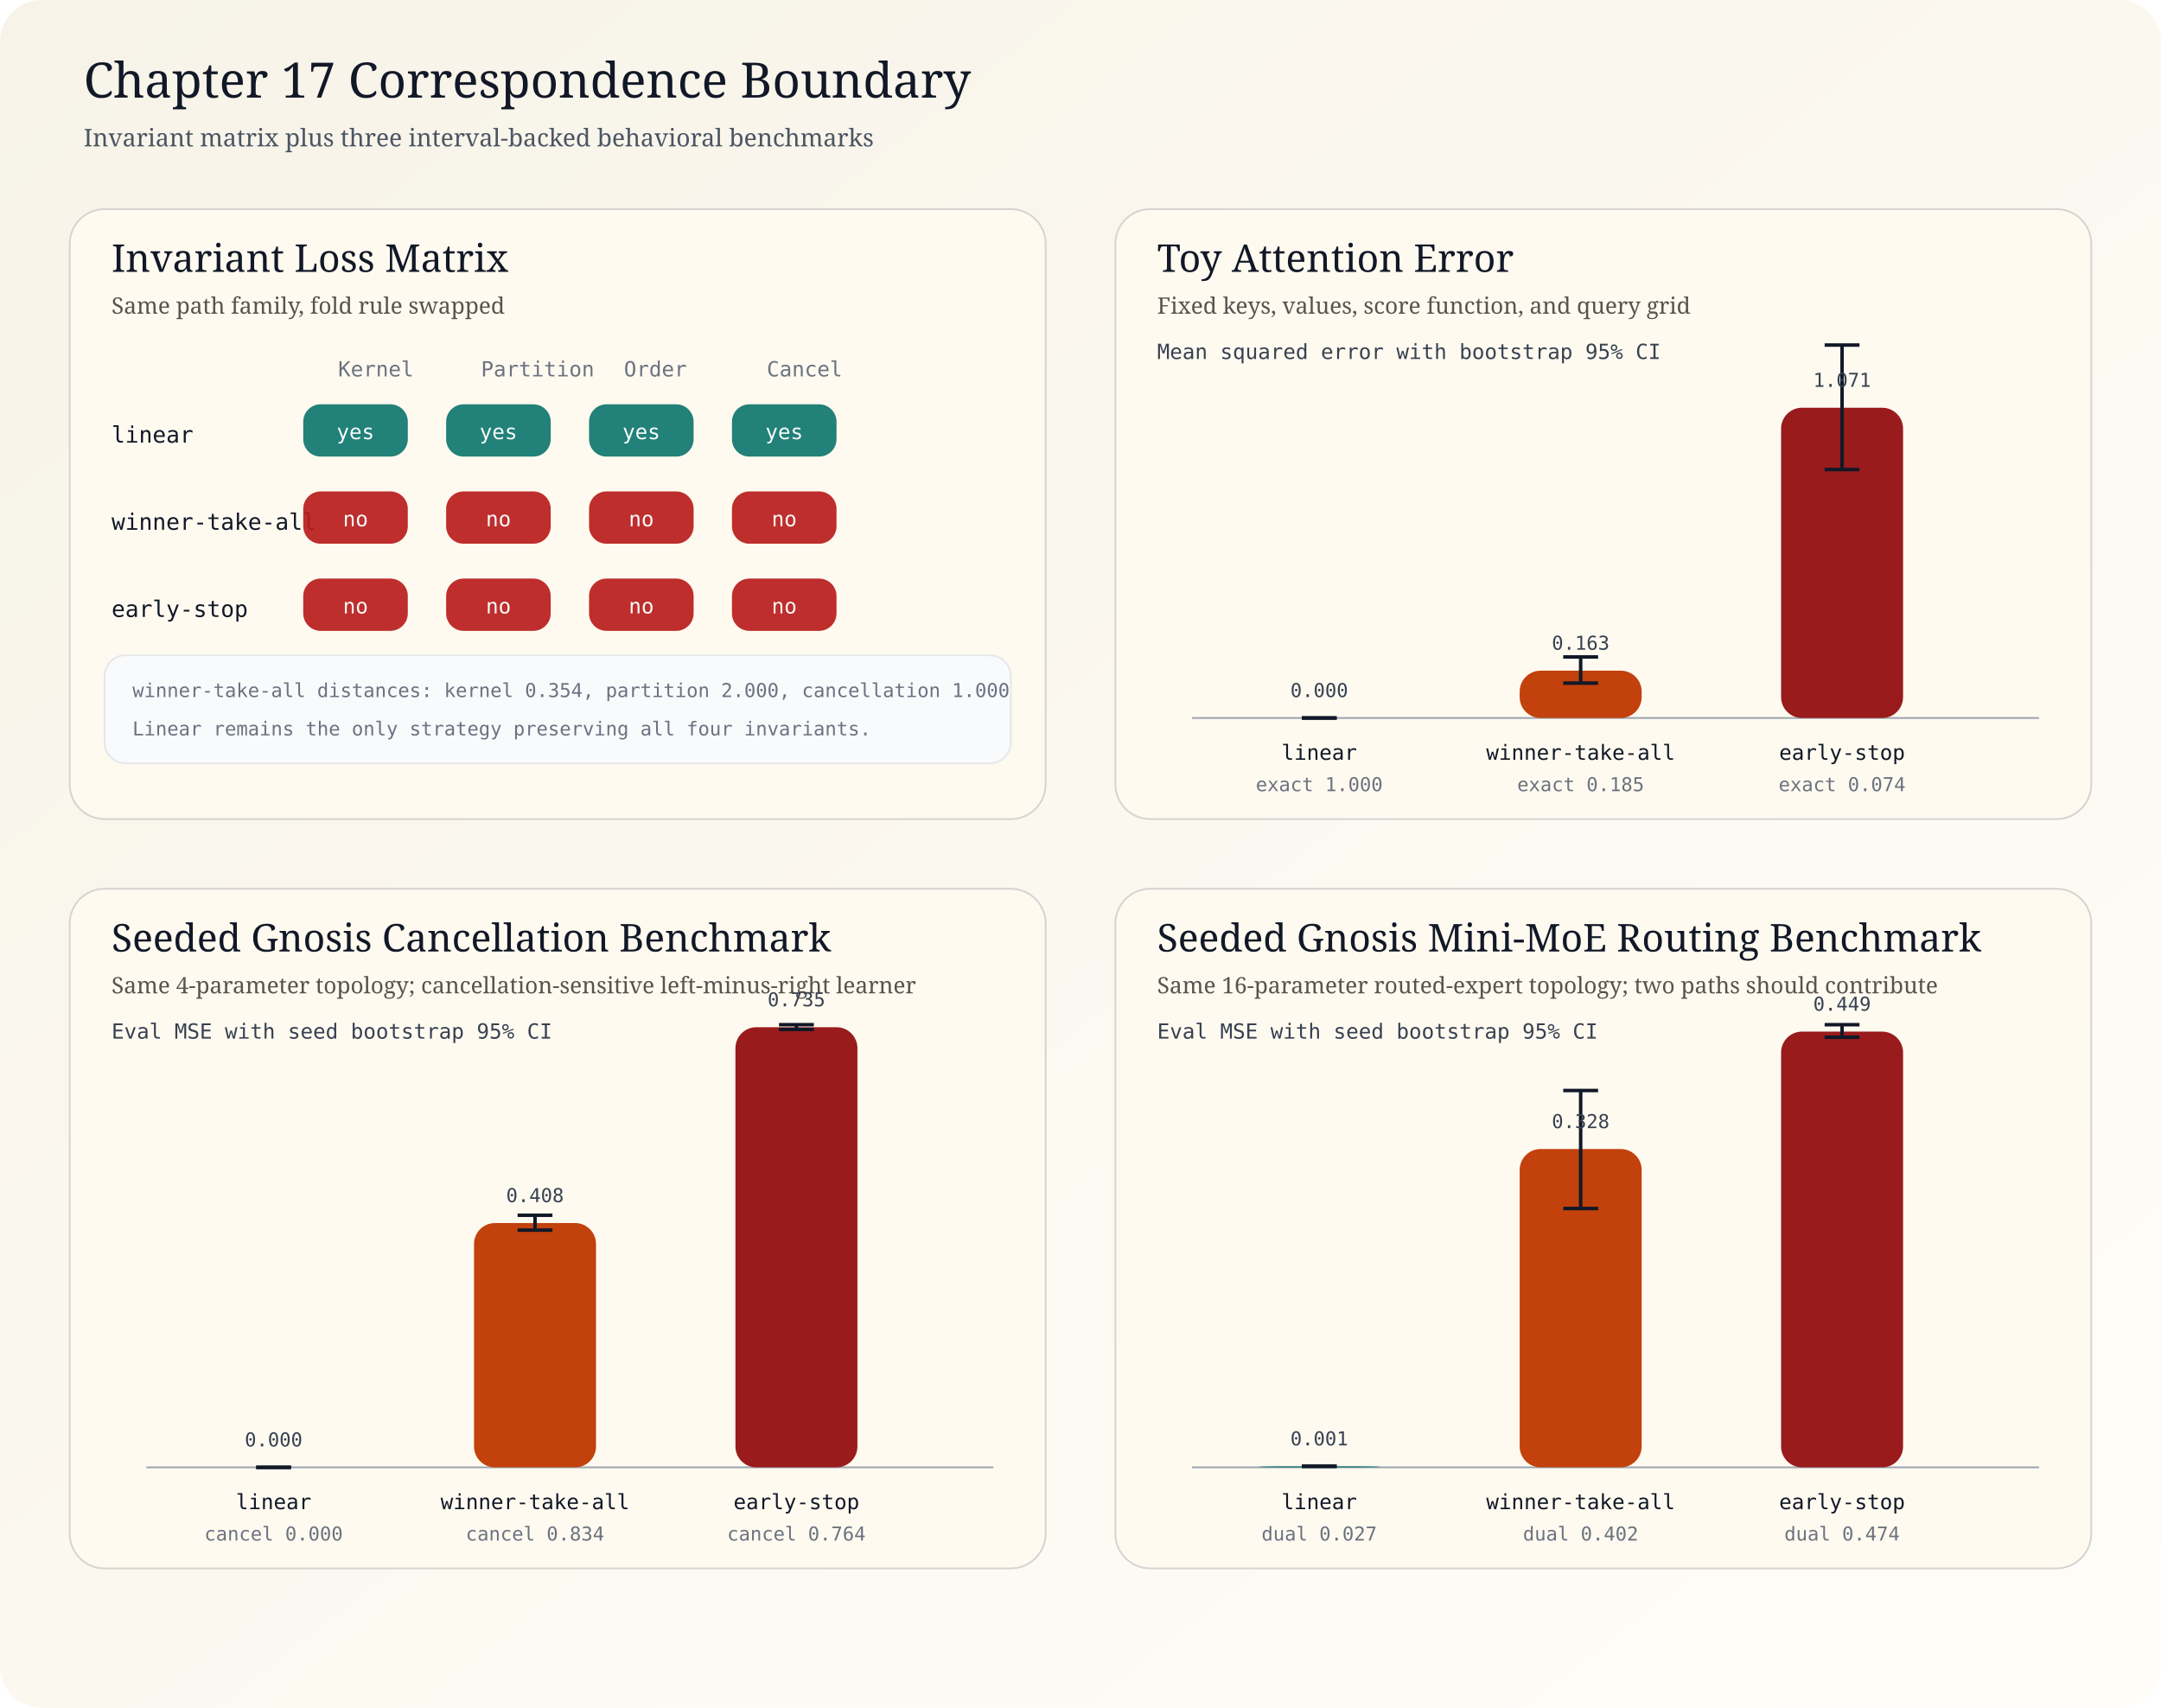
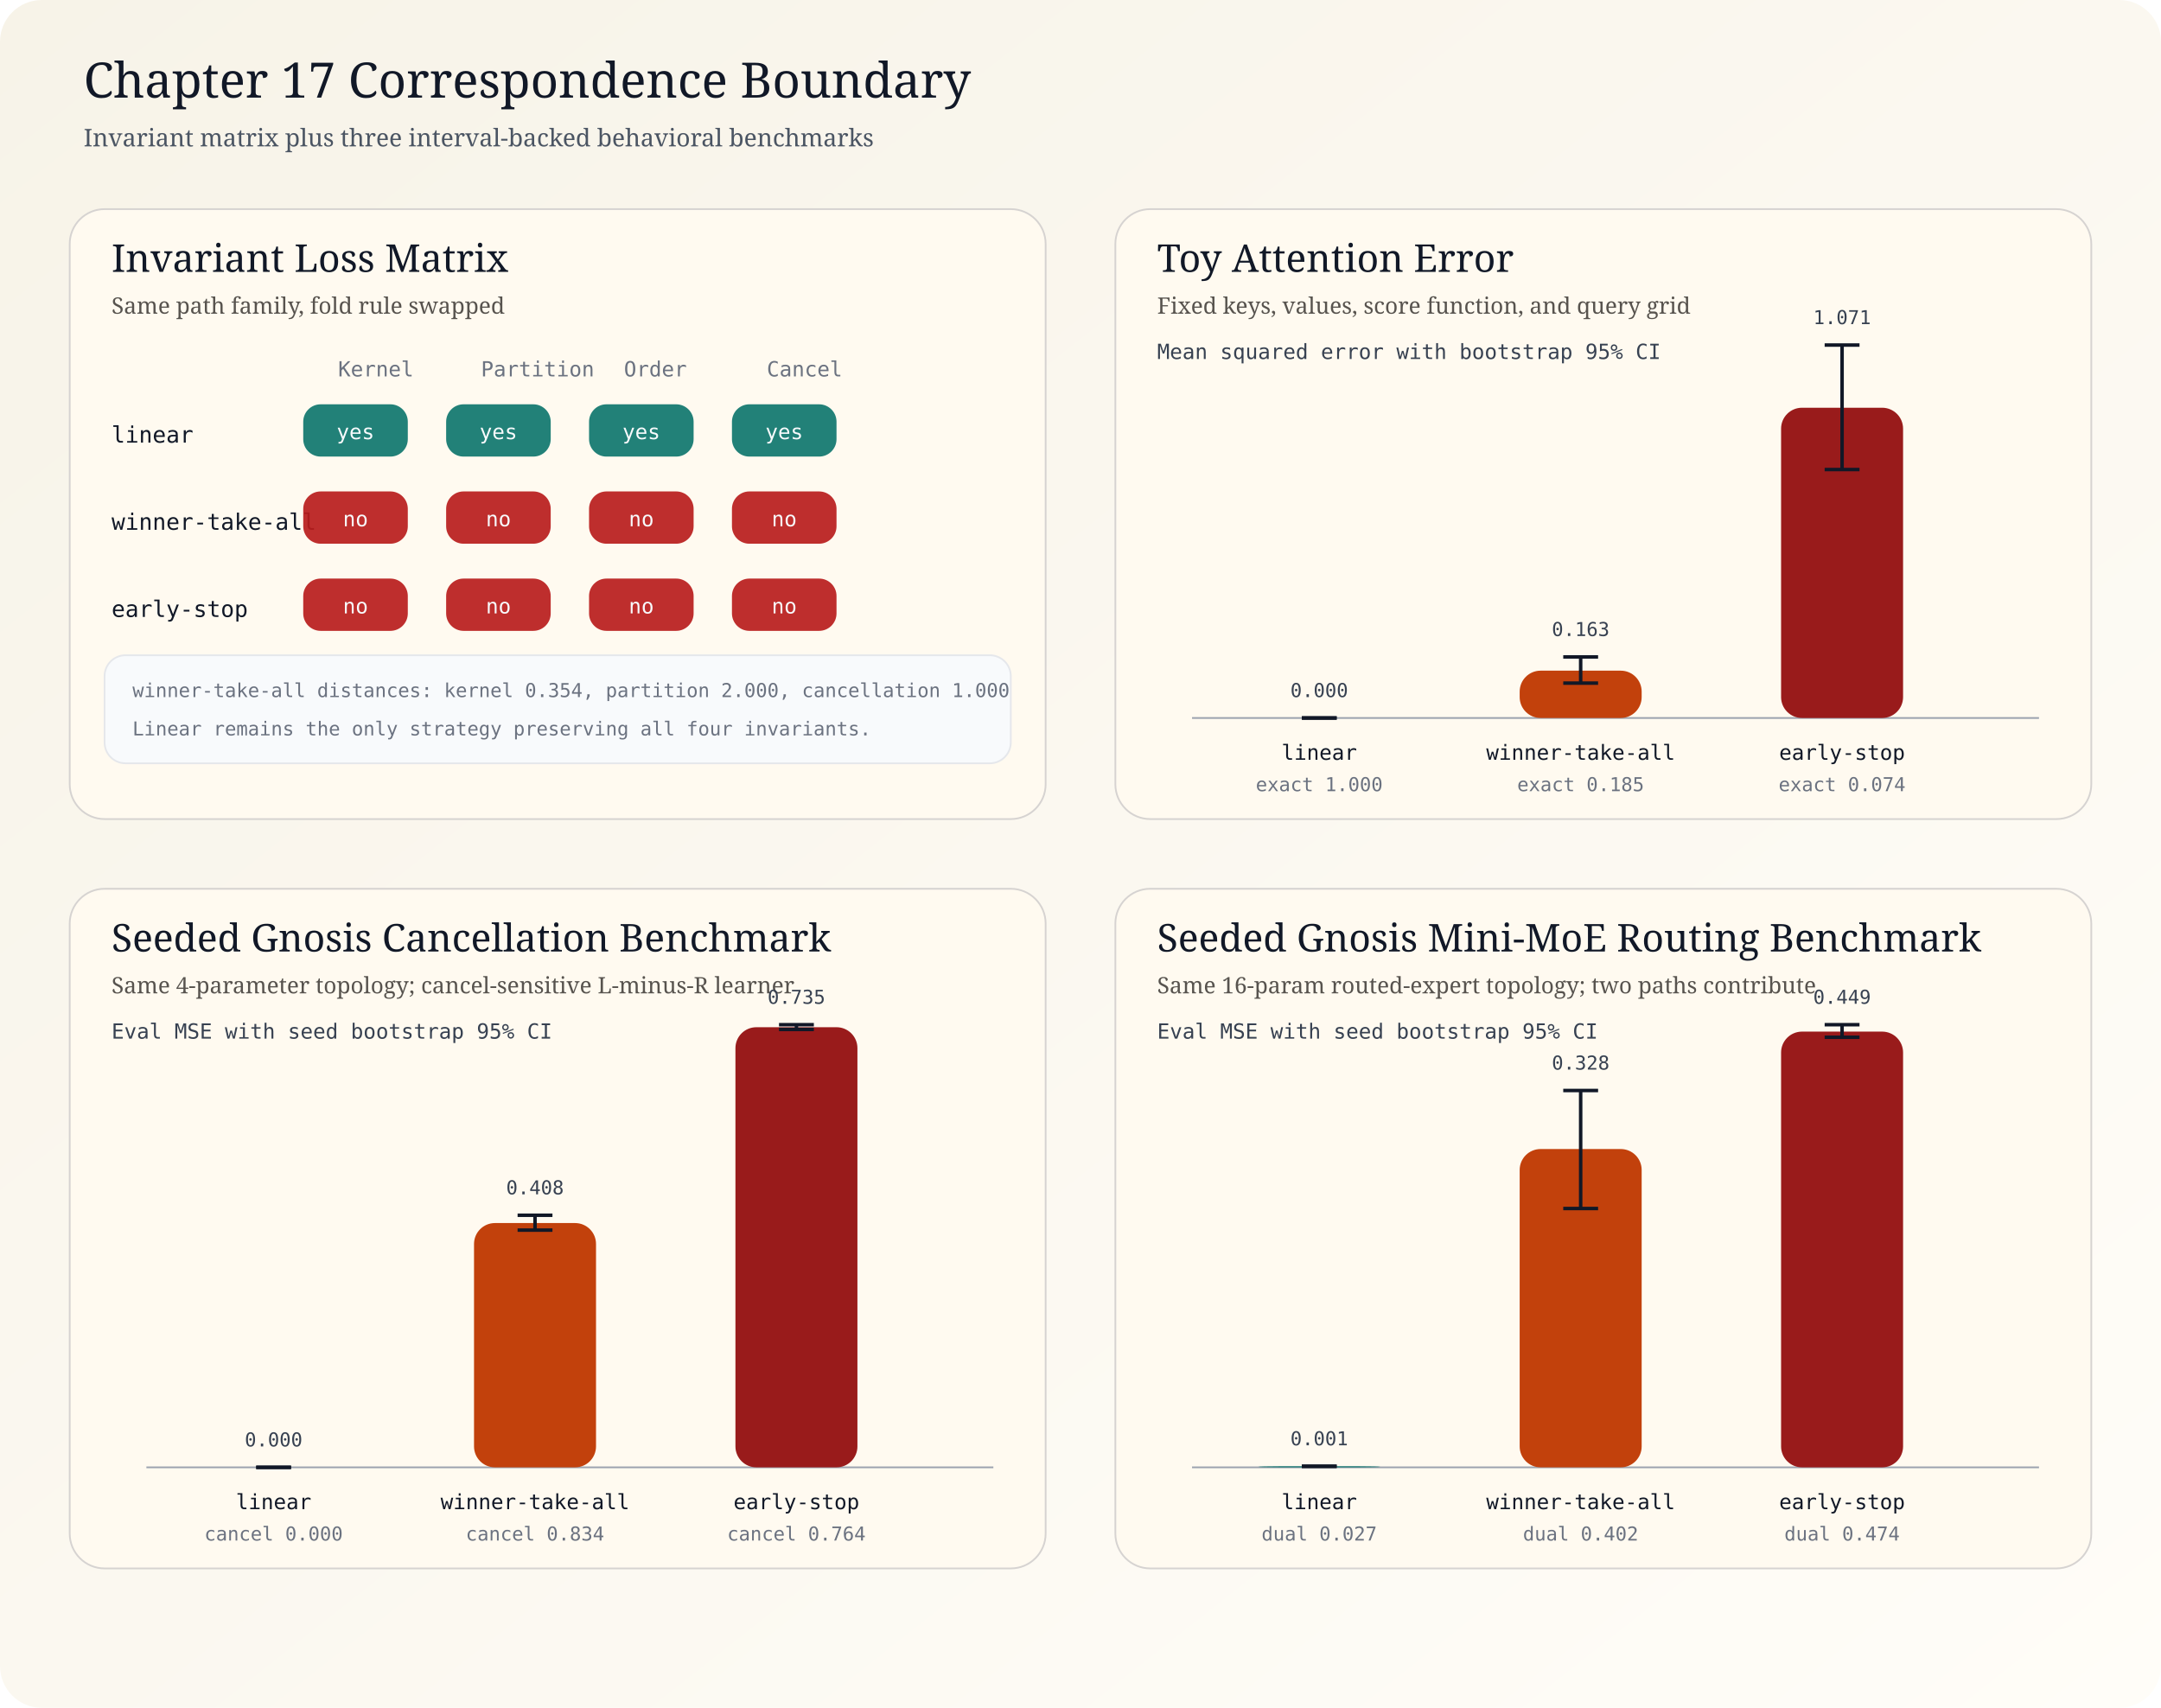
<svg xmlns="http://www.w3.org/2000/svg" width="1240" height="980" viewBox="0 0 1240 980" role="img" aria-labelledby="title desc">
  <defs>
    <linearGradient id="bg" x1="0%" y1="0%" x2="100%" y2="100%">
      <stop offset="0%" stop-color="#f7f3e8" />
      <stop offset="100%" stop-color="#fffdf8" />
    </linearGradient>
  </defs>
  <rect width="1240" height="980" fill="url(#bg)" rx="24" />
  <text x="48" y="56" font-family="Georgia, serif" font-size="28" fill="#111827">Chapter 17 Correspondence Boundary</text>
  <text x="48" y="84" font-family="Georgia, serif" font-size="14" fill="#4b5563">Invariant matrix plus three interval-backed behavioral benchmarks</text>
  <rect x="40" y="120" width="560" height="350" rx="20" fill="#fffaf0" stroke="#d6d3d1" />
  <text x="64" y="156" font-family="Georgia, serif" font-size="22" fill="#111827">Invariant Loss Matrix</text>
  <text x="64" y="180" font-family="Georgia, serif" font-size="13" fill="#57534e">Same path family, fold rule swapped</text>
  <text x="194" y="216" font-family="ui-monospace, SFMono-Regular, monospace" font-size="12" fill="#6b7280">Kernel</text>
  <text x="276" y="216" font-family="ui-monospace, SFMono-Regular, monospace" font-size="12" fill="#6b7280">Partition</text>
  <text x="358" y="216" font-family="ui-monospace, SFMono-Regular, monospace" font-size="12" fill="#6b7280">Order</text>
  <text x="440" y="216" font-family="ui-monospace, SFMono-Regular, monospace" font-size="12" fill="#6b7280">Cancel</text>
  <text x="64" y="254" font-family="ui-monospace, SFMono-Regular, monospace" font-size="13" fill="#111827">linear</text>
  <rect x="174" y="232" width="60" height="30" rx="10" fill="#0f766e" opacity="0.92" />
  <text x="204" y="252" text-anchor="middle" font-family="ui-monospace, SFMono-Regular, monospace" font-size="12" fill="#f8fafc">yes</text>
  <rect x="256" y="232" width="60" height="30" rx="10" fill="#0f766e" opacity="0.92" />
  <text x="286" y="252" text-anchor="middle" font-family="ui-monospace, SFMono-Regular, monospace" font-size="12" fill="#f8fafc">yes</text>
  <rect x="338" y="232" width="60" height="30" rx="10" fill="#0f766e" opacity="0.92" />
  <text x="368" y="252" text-anchor="middle" font-family="ui-monospace, SFMono-Regular, monospace" font-size="12" fill="#f8fafc">yes</text>
  <rect x="420" y="232" width="60" height="30" rx="10" fill="#0f766e" opacity="0.92" />
  <text x="450" y="252" text-anchor="middle" font-family="ui-monospace, SFMono-Regular, monospace" font-size="12" fill="#f8fafc">yes</text>
  <text x="64" y="304" font-family="ui-monospace, SFMono-Regular, monospace" font-size="13" fill="#111827">winner-take-all</text>
  <rect x="174" y="282" width="60" height="30" rx="10" fill="#b91c1c" opacity="0.92" />
  <text x="204" y="302" text-anchor="middle" font-family="ui-monospace, SFMono-Regular, monospace" font-size="12" fill="#f8fafc">no</text>
  <rect x="256" y="282" width="60" height="30" rx="10" fill="#b91c1c" opacity="0.92" />
  <text x="286" y="302" text-anchor="middle" font-family="ui-monospace, SFMono-Regular, monospace" font-size="12" fill="#f8fafc">no</text>
  <rect x="338" y="282" width="60" height="30" rx="10" fill="#b91c1c" opacity="0.92" />
  <text x="368" y="302" text-anchor="middle" font-family="ui-monospace, SFMono-Regular, monospace" font-size="12" fill="#f8fafc">no</text>
  <rect x="420" y="282" width="60" height="30" rx="10" fill="#b91c1c" opacity="0.92" />
  <text x="450" y="302" text-anchor="middle" font-family="ui-monospace, SFMono-Regular, monospace" font-size="12" fill="#f8fafc">no</text>
  <text x="64" y="354" font-family="ui-monospace, SFMono-Regular, monospace" font-size="13" fill="#111827">early-stop</text>
  <rect x="174" y="332" width="60" height="30" rx="10" fill="#b91c1c" opacity="0.92" />
  <text x="204" y="352" text-anchor="middle" font-family="ui-monospace, SFMono-Regular, monospace" font-size="12" fill="#f8fafc">no</text>
  <rect x="256" y="332" width="60" height="30" rx="10" fill="#b91c1c" opacity="0.92" />
  <text x="286" y="352" text-anchor="middle" font-family="ui-monospace, SFMono-Regular, monospace" font-size="12" fill="#f8fafc">no</text>
  <rect x="338" y="332" width="60" height="30" rx="10" fill="#b91c1c" opacity="0.92" />
  <text x="368" y="352" text-anchor="middle" font-family="ui-monospace, SFMono-Regular, monospace" font-size="12" fill="#f8fafc">no</text>
  <rect x="420" y="332" width="60" height="30" rx="10" fill="#b91c1c" opacity="0.92" />
  <text x="450" y="352" text-anchor="middle" font-family="ui-monospace, SFMono-Regular, monospace" font-size="12" fill="#f8fafc">no</text>
  <rect x="60" y="376" width="520" height="62" rx="12" fill="#f8fafc" stroke="#e5e7eb" />
  <text x="76" y="400" font-family="ui-monospace, SFMono-Regular, monospace" font-size="11" fill="#6b7280">winner-take-all distances: kernel 0.354, partition 2.000, cancellation 1.000</text>
  <text x="76" y="422" font-family="ui-monospace, SFMono-Regular, monospace" font-size="11" fill="#6b7280">Linear remains the only strategy preserving all four invariants.</text>
  <rect x="640" y="120" width="560" height="350" rx="20" fill="#fffaf0" stroke="#d6d3d1" />
  <text x="664" y="156" font-family="Georgia, serif" font-size="22" fill="#111827">Toy Attention Error</text>
  <text x="664" y="180" font-family="Georgia, serif" font-size="13" fill="#57534e">Fixed keys, values, score function, and query grid</text>
  <text x="664" y="206" font-family="ui-monospace, SFMono-Regular, monospace" font-size="12" fill="#374151">Mean squared error with bootstrap 95% CI</text>
  <line x1="684" y1="412" x2="1170" y2="412" stroke="#9ca3af" stroke-width="1" />
  <rect x="722" y="412" width="70" height="0" rx="12" fill="#0f766e" />
  <line x1="757" y1="412" x2="757" y2="412" stroke="#111827" stroke-width="2" />
  <line x1="747" y1="412" x2="767" y2="412" stroke="#111827" stroke-width="2" />
  <line x1="747" y1="412" x2="767" y2="412" stroke="#111827" stroke-width="2" />
  <text x="757" y="400" text-anchor="middle" font-family="ui-monospace, SFMono-Regular, monospace" font-size="11" fill="#374151">0.000</text>
  <text x="757" y="436" text-anchor="middle" font-family="ui-monospace, SFMono-Regular, monospace" font-size="12" fill="#111827">linear</text>
  <text x="757" y="454" text-anchor="middle" font-family="ui-monospace, SFMono-Regular, monospace" font-size="11" fill="#6b7280">exact 1.000</text>
  <rect x="872" y="384.845" width="70" height="27.155" rx="12" fill="#c2410c" />
  <line x1="907" y1="376.97" x2="907" y2="391.99" stroke="#111827" stroke-width="2" />
  <line x1="897" y1="376.97" x2="917" y2="376.97" stroke="#111827" stroke-width="2" />
  <line x1="897" y1="391.99" x2="917" y2="391.99" stroke="#111827" stroke-width="2" />
-   <text x="907" y="372.845" text-anchor="middle" font-family="ui-monospace, SFMono-Regular, monospace" font-size="11" fill="#374151">0.163</text>
+   <text x="907" y="364.97" text-anchor="middle" font-family="ui-monospace, SFMono-Regular, monospace" font-size="11" fill="#374151">0.163</text>
  <text x="907" y="436" text-anchor="middle" font-family="ui-monospace, SFMono-Regular, monospace" font-size="12" fill="#111827">winner-take-all</text>
  <text x="907" y="454" text-anchor="middle" font-family="ui-monospace, SFMono-Regular, monospace" font-size="11" fill="#6b7280">exact 0.185</text>
  <rect x="1022" y="233.966" width="70" height="178.034" rx="12" fill="#991b1b" />
  <line x1="1057" y1="198" x2="1057" y2="269.438" stroke="#111827" stroke-width="2" />
  <line x1="1047" y1="198" x2="1067" y2="198" stroke="#111827" stroke-width="2" />
  <line x1="1047" y1="269.438" x2="1067" y2="269.438" stroke="#111827" stroke-width="2" />
-   <text x="1057" y="221.966" text-anchor="middle" font-family="ui-monospace, SFMono-Regular, monospace" font-size="11" fill="#374151">1.071</text>
+   <text x="1057" y="186" text-anchor="middle" font-family="ui-monospace, SFMono-Regular, monospace" font-size="11" fill="#374151">1.071</text>
  <text x="1057" y="436" text-anchor="middle" font-family="ui-monospace, SFMono-Regular, monospace" font-size="12" fill="#111827">early-stop</text>
  <text x="1057" y="454" text-anchor="middle" font-family="ui-monospace, SFMono-Regular, monospace" font-size="11" fill="#6b7280">exact 0.074</text>
  <rect x="40" y="510" width="560" height="390" rx="20" fill="#fffaf0" stroke="#d6d3d1" />
  <text x="64" y="546" font-family="Georgia, serif" font-size="22" fill="#111827">Seeded Gnosis Cancellation Benchmark</text>
-   <text x="64" y="570" font-family="Georgia, serif" font-size="13" fill="#57534e">Same 4-parameter topology; cancellation-sensitive left-minus-right learner</text>
+   <text x="64" y="570" font-family="Georgia, serif" font-size="13" fill="#57534e">Same 4-parameter topology; cancel-sensitive L-minus-R learner</text>
  <text x="64" y="596" font-family="ui-monospace, SFMono-Regular, monospace" font-size="12" fill="#374151">Eval MSE with seed bootstrap 95% CI</text>
  <line x1="84" y1="842" x2="570" y2="842" stroke="#9ca3af" stroke-width="1" />
  <rect x="122" y="842" width="70" height="5.104102989017804e-29" rx="12" fill="#0f766e" />
  <line x1="157" y1="842" x2="157" y2="842" stroke="#111827" stroke-width="2" />
  <line x1="147" y1="842" x2="167" y2="842" stroke="#111827" stroke-width="2" />
  <line x1="147" y1="842" x2="167" y2="842" stroke="#111827" stroke-width="2" />
  <text x="157" y="830" text-anchor="middle" font-family="ui-monospace, SFMono-Regular, monospace" font-size="11" fill="#374151">0.000</text>
  <text x="157" y="866" text-anchor="middle" font-family="ui-monospace, SFMono-Regular, monospace" font-size="12" fill="#111827">linear</text>
  <text x="157" y="884" text-anchor="middle" font-family="ui-monospace, SFMono-Regular, monospace" font-size="11" fill="#6b7280">cancel 0.000</text>
  <rect x="272" y="701.82" width="70" height="140.18" rx="12" fill="#c2410c" />
  <line x1="307" y1="697.345" x2="307" y2="705.876" stroke="#111827" stroke-width="2" />
  <line x1="297" y1="697.345" x2="317" y2="697.345" stroke="#111827" stroke-width="2" />
  <line x1="297" y1="705.876" x2="317" y2="705.876" stroke="#111827" stroke-width="2" />
-   <text x="307" y="689.82" text-anchor="middle" font-family="ui-monospace, SFMono-Regular, monospace" font-size="11" fill="#374151">0.408</text>
+   <text x="307" y="685.345" text-anchor="middle" font-family="ui-monospace, SFMono-Regular, monospace" font-size="11" fill="#374151">0.408</text>
  <text x="307" y="866" text-anchor="middle" font-family="ui-monospace, SFMono-Regular, monospace" font-size="12" fill="#111827">winner-take-all</text>
  <text x="307" y="884" text-anchor="middle" font-family="ui-monospace, SFMono-Regular, monospace" font-size="11" fill="#6b7280">cancel 0.834</text>
  <rect x="422" y="589.445" width="70" height="252.555" rx="12" fill="#991b1b" />
  <line x1="457" y1="588" x2="457" y2="590.727" stroke="#111827" stroke-width="2" />
  <line x1="447" y1="588" x2="467" y2="588" stroke="#111827" stroke-width="2" />
  <line x1="447" y1="590.727" x2="467" y2="590.727" stroke="#111827" stroke-width="2" />
-   <text x="457" y="577.445" text-anchor="middle" font-family="ui-monospace, SFMono-Regular, monospace" font-size="11" fill="#374151">0.735</text>
+   <text x="457" y="576" text-anchor="middle" font-family="ui-monospace, SFMono-Regular, monospace" font-size="11" fill="#374151">0.735</text>
  <text x="457" y="866" text-anchor="middle" font-family="ui-monospace, SFMono-Regular, monospace" font-size="12" fill="#111827">early-stop</text>
  <text x="457" y="884" text-anchor="middle" font-family="ui-monospace, SFMono-Regular, monospace" font-size="11" fill="#6b7280">cancel 0.764</text>
  <rect x="640" y="510" width="560" height="390" rx="20" fill="#fffaf0" stroke="#d6d3d1" />
  <text x="664" y="546" font-family="Georgia, serif" font-size="22" fill="#111827">Seeded Gnosis Mini-MoE Routing Benchmark</text>
-   <text x="664" y="570" font-family="Georgia, serif" font-size="13" fill="#57534e">Same 16-parameter routed-expert topology; two paths should contribute</text>
+   <text x="664" y="570" font-family="Georgia, serif" font-size="13" fill="#57534e">Same 16-param routed-expert topology; two paths contribute</text>
  <text x="664" y="596" font-family="ui-monospace, SFMono-Regular, monospace" font-size="12" fill="#374151">Eval MSE with seed bootstrap 95% CI</text>
  <line x1="684" y1="842" x2="1170" y2="842" stroke="#9ca3af" stroke-width="1" />
  <rect x="722" y="841.394" width="70" height="0.606" rx="12" fill="#0f766e" />
  <line x1="757" y1="841.356" x2="757" y2="841.436" stroke="#111827" stroke-width="2" />
  <line x1="747" y1="841.356" x2="767" y2="841.356" stroke="#111827" stroke-width="2" />
  <line x1="747" y1="841.436" x2="767" y2="841.436" stroke="#111827" stroke-width="2" />
-   <text x="757" y="829.394" text-anchor="middle" font-family="ui-monospace, SFMono-Regular, monospace" font-size="11" fill="#374151">0.001</text>
+   <text x="757" y="829.356" text-anchor="middle" font-family="ui-monospace, SFMono-Regular, monospace" font-size="11" fill="#374151">0.001</text>
  <text x="757" y="866" text-anchor="middle" font-family="ui-monospace, SFMono-Regular, monospace" font-size="12" fill="#111827">linear</text>
  <text x="757" y="884" text-anchor="middle" font-family="ui-monospace, SFMono-Regular, monospace" font-size="11" fill="#6b7280">dual 0.027</text>
  <rect x="872" y="659.347" width="70" height="182.653" rx="12" fill="#c2410c" />
  <line x1="907" y1="625.763" x2="907" y2="693.475" stroke="#111827" stroke-width="2" />
  <line x1="897" y1="625.763" x2="917" y2="625.763" stroke="#111827" stroke-width="2" />
  <line x1="897" y1="693.475" x2="917" y2="693.475" stroke="#111827" stroke-width="2" />
-   <text x="907" y="647.347" text-anchor="middle" font-family="ui-monospace, SFMono-Regular, monospace" font-size="11" fill="#374151">0.328</text>
+   <text x="907" y="613.763" text-anchor="middle" font-family="ui-monospace, SFMono-Regular, monospace" font-size="11" fill="#374151">0.328</text>
  <text x="907" y="866" text-anchor="middle" font-family="ui-monospace, SFMono-Regular, monospace" font-size="12" fill="#111827">winner-take-all</text>
  <text x="907" y="884" text-anchor="middle" font-family="ui-monospace, SFMono-Regular, monospace" font-size="11" fill="#6b7280">dual 0.402</text>
  <rect x="1022" y="591.964" width="70" height="250.036" rx="12" fill="#991b1b" />
  <line x1="1057" y1="588" x2="1057" y2="595.205" stroke="#111827" stroke-width="2" />
  <line x1="1047" y1="588" x2="1067" y2="588" stroke="#111827" stroke-width="2" />
  <line x1="1047" y1="595.205" x2="1067" y2="595.205" stroke="#111827" stroke-width="2" />
-   <text x="1057" y="579.964" text-anchor="middle" font-family="ui-monospace, SFMono-Regular, monospace" font-size="11" fill="#374151">0.449</text>
+   <text x="1057" y="576" text-anchor="middle" font-family="ui-monospace, SFMono-Regular, monospace" font-size="11" fill="#374151">0.449</text>
  <text x="1057" y="866" text-anchor="middle" font-family="ui-monospace, SFMono-Regular, monospace" font-size="12" fill="#111827">early-stop</text>
  <text x="1057" y="884" text-anchor="middle" font-family="ui-monospace, SFMono-Regular, monospace" font-size="11" fill="#6b7280">dual 0.474</text>
</svg>
